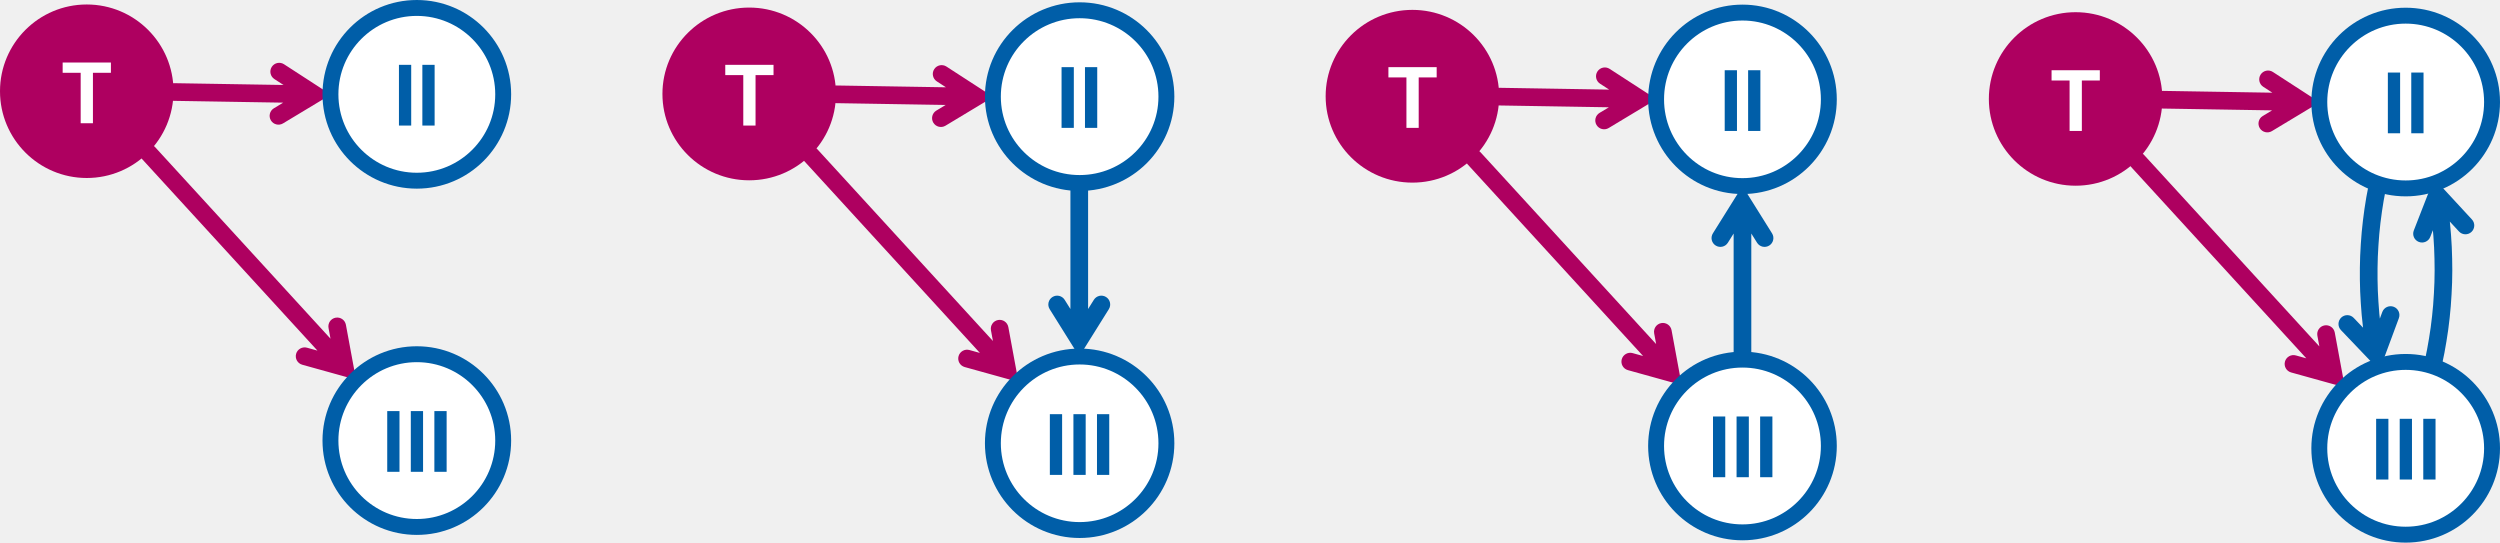
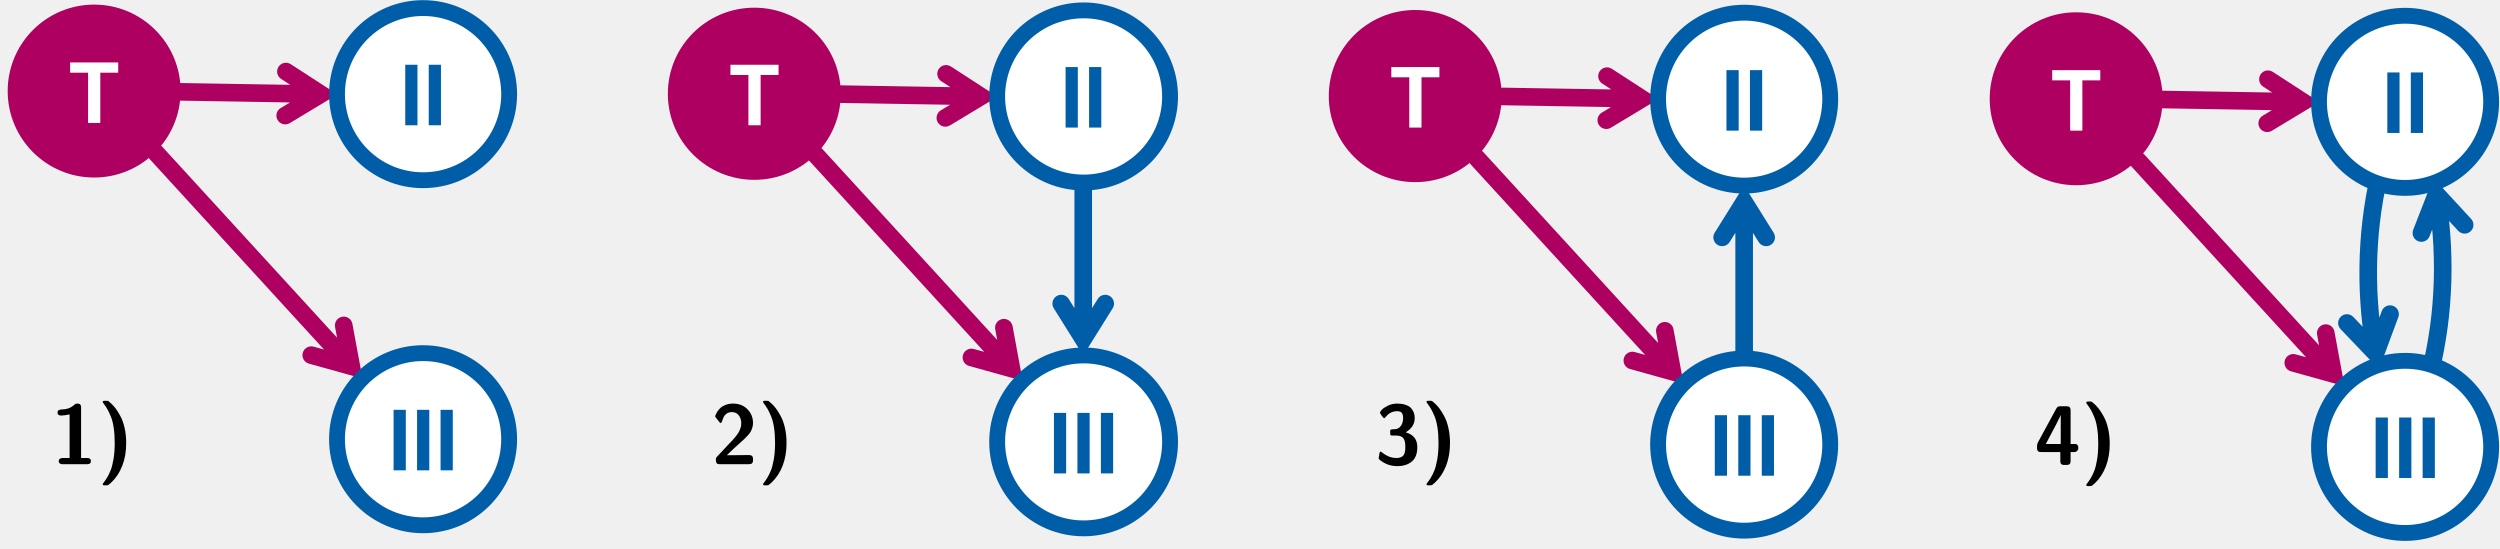
- <svg xmlns="http://www.w3.org/2000/svg" width="3241.812" height="703.625" overflow="hidden" version="1.1" id="svg99">
+ <svg xmlns="http://www.w3.org/2000/svg" width="3253" height="714" overflow="hidden" version="1.1" id="svg89">
  <defs id="defs5">
    <clipPath id="clip0">
-       <rect x="492" y="492" width="3262" height="958" id="rect2" />
+       <rect x="491" y="736" width="3253" height="714" id="rect2" />
    </clipPath>
  </defs>
-   <g clip-path="url(#clip0)" transform="translate(-501,-736.1875)" id="g97">
-     <path d="m 701.951,926.763 254.593,278.067 c 4.274,4.67 3.954,11.92 -0.713,16.19 -4.668,4.28 -11.916,3.96 -16.189,-0.71 L 685.049,942.238 c -4.274,-4.668 -3.954,-11.916 0.713,-16.189 4.668,-4.273 11.916,-3.954 16.189,0.714 z m 247.587,230.577 13.155,71.18 -69.744,-19.37 c -6.097,-1.69 -9.668,-8.01 -7.975,-14.11 1.693,-6.09 8.009,-9.66 14.106,-7.97 l 52.079,14.46 -14.333,13.12 -9.823,-53.15 c -1.15,-6.22 2.962,-12.2 9.185,-13.35 6.223,-1.15 12.2,2.97 13.35,9.19 z" fill="#ae0060" id="path7" />
-     <path d="m 726.689,844.043 181.896,3.002 c 6.327,0.104 11.372,5.318 11.268,11.645 -0.105,6.328 -5.319,11.373 -11.646,11.268 l -181.896,-3.001 c -6.328,-0.105 -11.372,-5.319 -11.268,-11.646 0.104,-6.327 5.318,-11.372 11.646,-11.268 z m 142.585,-24.555 60.738,39.37 -62.004,37.345 c -5.421,3.265 -12.462,1.517 -15.727,-3.904 -3.265,-5.421 -1.518,-12.462 3.903,-15.727 l 46.3,-27.886 -0.321,19.431 -45.354,-29.399 c -5.31,-3.442 -6.825,-10.537 -3.383,-15.847 3.442,-5.31 10.537,-6.825 15.848,-3.383 z" fill="#ae0060" id="path9" />
-     <path d="M 501,854.5 C 501,792.368 551.368,742 613.5,742 675.632,742 726,792.368 726,854.5 726,916.632 675.632,967 613.5,967 551.368,967 501,916.632 501,854.5 Z" fill="#ae0060" fill-rule="evenodd" id="path11" />
-     <g aria-label="T" transform="translate(579.879,896)" id="text13" style="font-weight:700;font-size:110px;font-family:Arial, Arial_MSFontService, sans-serif;fill:#ffffff">
-       <path d="M 25.728,0 V -65.42 H 2.363 V -78.74 H 64.937 v 13.32 H 41.626 V 0 Z" id="path330" />
+   <g clip-path="url(#clip0)" transform="translate(-491 -736)" id="g87">
+     <path d="M701.951 926.763 956.544 1204.83C960.818 1209.5 960.498 1216.75 955.831 1221.02 951.163 1225.3 943.915 1224.98 939.642 1220.31L685.049 942.238C680.775 937.57 681.095 930.322 685.762 926.049 690.43 921.776 697.678 922.095 701.951 926.763ZM949.538 1157.34 962.693 1228.52 892.949 1209.15C886.852 1207.46 883.281 1201.14 884.974 1195.04 886.667 1188.95 892.983 1185.38 899.08 1187.07L951.159 1201.53 936.826 1214.65 927.003 1161.5C925.853 1155.28 929.965 1149.3 936.188 1148.15 942.411 1147 948.388 1151.12 949.538 1157.34Z" fill="#AE0060" id="path7" />
+     <path d="M726.689 844.043 908.585 847.045C914.912 847.149 919.957 852.363 919.853 858.69 919.748 865.018 914.534 870.063 908.207 869.958L726.311 866.957C719.983 866.852 714.939 861.638 715.043 855.311 715.147 848.984 720.361 843.939 726.689 844.043ZM869.274 819.488 930.012 858.858 868.008 896.203C862.587 899.468 855.546 897.72 852.281 892.299 849.016 886.878 850.763 879.837 856.184 876.572L902.484 848.686 902.163 868.117 856.809 838.718C851.499 835.276 849.984 828.181 853.426 822.871 856.868 817.561 863.963 816.046 869.274 819.488Z" fill="#AE0060" id="path9" />
+     <path d="M501 854.5C501 792.368 551.368 742 613.5 742 675.632 742 726 792.368 726 854.5 726 916.632 675.632 967 613.5 967 551.368 967 501 916.632 501 854.5Z" fill="#AE0060" fill-rule="evenodd" id="path11" />
+     <g aria-label="T" transform="matrix(1 0 0 1 579.879 896)" id="text13" style="font-weight:700;font-size:110px;font-family:Arial, Arial_MSFontService, sans-serif;fill:#ffffff">
+       <path d="M 25.728,0 V -65.42 H 2.363 V -78.74 H 64.937 v 13.32 H 41.626 V 0 Z" id="path320" />
    </g>
-     <path d="m 929.5,858.5 c 0,-61.856 50.144,-112 112,-112 61.86,0 112,50.144 112,112 0,61.856 -50.14,112 -112,112 -61.856,0 -112,-50.144 -112,-112 z" stroke="#005ea8" stroke-width="20.625" stroke-miterlimit="8" fill="#ffffff" fill-rule="evenodd" id="path15" />
-     <g aria-label="II" transform="translate(1010.8,899)" id="text19" style="font-weight:700;font-size:110px;font-family:Arial, Arial_MSFontService, sans-serif;fill:#005ea8">
-       <path d="M 7.52,0 V -78.74 H 23.418 V 0 Z" id="path333" />
-       <path d="M 37.884,0 V -78.74 H 53.782 V 0 Z" id="path335" />
+     <path d="M929.5 858.5C929.5 796.644 979.644 746.5 1041.5 746.5 1103.36 746.5 1153.5 796.644 1153.5 858.5 1153.5 920.356 1103.36 970.5 1041.5 970.5 979.644 970.5 929.5 920.356 929.5 858.5Z" stroke="#005EA8" stroke-width="20.625" stroke-miterlimit="8" fill="#FFFFFF" fill-rule="evenodd" id="path15" />
+     <g aria-label="II" transform="matrix(1 0 0 1 1010.8 899)" id="text17" style="font-weight:700;font-size:110px;font-family:Arial, Arial_MSFontService, sans-serif;fill:#005ea8">
+       <path d="M 7.52,0 V -78.74 H 23.418 V 0 Z" id="path323" />
+       <path d="M 38.081,0 V -78.74 H 53.979 V 0 Z" id="path325" />
    </g>
-     <path d="m 929.5,1307.5 c 0,-61.86 50.144,-112 112,-112 61.86,0 112,50.14 112,112 0,61.86 -50.14,112 -112,112 -61.856,0 -112,-50.14 -112,-112 z" stroke="#005ea8" stroke-width="20.625" stroke-miterlimit="8" fill="#ffffff" fill-rule="evenodd" id="path21" />
-     <g aria-label="III" transform="translate(995.615,1348)" id="text23" style="font-weight:700;font-size:110px;font-family:Arial, Arial_MSFontService, sans-serif;fill:#005ea8">
+     <path d="M929.5 1307.5C929.5 1245.64 979.644 1195.5 1041.5 1195.5 1103.36 1195.5 1153.5 1245.64 1153.5 1307.5 1153.5 1369.36 1103.36 1419.5 1041.5 1419.5 979.644 1419.5 929.5 1369.36 929.5 1307.5Z" stroke="#005EA8" stroke-width="20.625" stroke-miterlimit="8" fill="#FFFFFF" fill-rule="evenodd" id="path19" />
+     <g aria-label="III" transform="matrix(1 0 0 1 995.615 1348)" id="text21" style="font-weight:700;font-size:110px;font-family:Arial, Arial_MSFontService, sans-serif;fill:#005ea8">
+       <path d="M 7.52,0 V -78.74 H 23.418 V 0 Z" id="path328" />
+       <path d="M 38.081,0 V -78.74 H 53.979 V 0 Z" id="path330" />
+       <path d="M 68.643,0 V -78.74 H 84.541 V 0 Z" id="path332" />
+     </g>
+     <path d="M1911.96 973.5 1911.96 1176.86C1911.96 1183.18 1906.83 1188.31 1900.5 1188.31 1894.17 1188.31 1889.04 1183.18 1889.04 1176.86L1889.04 973.5C1889.04 967.172 1894.17 962.042 1900.5 962.042 1906.83 962.042 1911.96 967.172 1911.96 973.5ZM1938.86 1137.09 1900.5 1198.47 1862.14 1137.09C1858.78 1131.73 1860.42 1124.66 1865.78 1121.31 1871.15 1117.95 1878.22 1119.58 1881.57 1124.95L1910.22 1170.78 1890.78 1170.78 1919.43 1124.95C1922.78 1119.58 1929.85 1117.95 1935.22 1121.31 1940.59 1124.66 1942.22 1131.73 1938.86 1137.09Z" fill="#005EA8" id="path23" />
+     <path d="M1560.95 929.762 1815.54 1207.83C1819.82 1212.5 1819.5 1219.75 1814.83 1224.02 1810.16 1228.3 1802.92 1227.98 1798.64 1223.31L1544.05 945.238C1539.78 940.57 1540.09 933.322 1544.76 929.049 1549.43 924.775 1556.68 925.095 1560.95 929.762ZM1808.54 1160.34 1821.69 1231.52 1751.95 1212.15C1745.85 1210.46 1742.28 1204.14 1743.97 1198.04 1745.67 1191.95 1751.98 1188.38 1758.08 1190.07L1810.16 1204.53 1795.83 1217.65 1786 1164.5C1784.85 1158.28 1788.97 1152.3 1795.19 1151.15 1801.41 1150 1807.39 1154.12 1808.54 1160.34Z" fill="#AE0060" id="path25" />
+     <path d="M1585.69 847.043 1767.59 850.044C1773.91 850.149 1778.96 855.363 1778.85 861.69 1778.75 868.018 1773.53 873.062 1767.21 872.958L1585.31 869.957C1578.98 869.852 1573.94 864.638 1574.04 858.311 1574.15 851.983 1579.36 846.939 1585.69 847.043ZM1728.27 822.488 1789.01 861.858 1727.01 899.202C1721.59 902.467 1714.55 900.72 1711.28 895.299 1708.02 889.878 1709.76 882.836 1715.18 879.571L1761.48 851.686 1761.16 871.116 1715.81 841.718C1710.5 838.276 1708.98 831.181 1712.43 825.871 1715.87 820.56 1722.96 819.046 1728.27 822.488Z" fill="#AE0060" id="path27" />
+     <path d="M1360 858C1360 796.144 1410.37 746 1472.5 746 1534.63 746 1585 796.144 1585 858 1585 919.856 1534.63 970 1472.5 970 1410.37 970 1360 919.856 1360 858Z" fill="#AE0060" fill-rule="evenodd" id="path29" />
+     <g aria-label="T" transform="matrix(1 0 0 1 1439.11 899)" id="text31" style="font-weight:700;font-size:110px;font-family:Arial, Arial_MSFontService, sans-serif;fill:#ffffff">
+       <path d="M 25.728,0 V -65.42 H 2.363 V -78.74 H 64.937 v 13.32 H 41.626 V 0 Z" id="path335" />
+     </g>
+     <path d="M1788.5 861.5C1788.5 799.644 1838.87 749.5 1901 749.5 1963.13 749.5 2013.5 799.644 2013.5 861.5 2013.5 923.356 1963.13 973.5 1901 973.5 1838.87 973.5 1788.5 923.356 1788.5 861.5Z" stroke="#005EA8" stroke-width="20.625" stroke-miterlimit="8" fill="#FFFFFF" fill-rule="evenodd" id="path33" />
+     <g aria-label="II" transform="matrix(1 0 0 1 1870.03 902)" id="text35" style="font-weight:700;font-size:110px;font-family:Arial, Arial_MSFontService, sans-serif;fill:#005ea8">
      <path d="M 7.52,0 V -78.74 H 23.418 V 0 Z" id="path338" />
      <path d="M 38.081,0 V -78.74 H 53.979 V 0 Z" id="path340" />
-       <path d="M 68.643,0 V -78.74 H 84.541 V 0 Z" id="path342" />
    </g>
-     <path d="m 1911.96,973.5 v 203.36 c 0,6.32 -5.13,11.45 -11.46,11.45 -6.33,0 -11.46,-5.13 -11.46,-11.45 V 973.5 c 0,-6.328 5.13,-11.458 11.46,-11.458 6.33,0 11.46,5.13 11.46,11.458 z m 26.9,163.59 -38.36,61.38 -38.36,-61.38 c -3.36,-5.36 -1.72,-12.43 3.64,-15.78 5.37,-3.36 12.44,-1.73 15.79,3.64 l 28.65,45.83 h -19.44 l 28.65,-45.83 c 3.35,-5.37 10.42,-7 15.79,-3.64 5.37,3.35 7,10.42 3.64,15.78 z" fill="#005ea8" id="path25" />
-     <path d="m 1560.95,929.762 254.59,278.068 c 4.28,4.67 3.96,11.92 -0.71,16.19 -4.67,4.28 -11.91,3.96 -16.19,-0.71 L 1544.05,945.238 c -4.27,-4.668 -3.96,-11.916 0.71,-16.189 4.67,-4.274 11.92,-3.954 16.19,0.713 z m 247.59,230.578 13.15,71.18 -69.74,-19.37 c -6.1,-1.69 -9.67,-8.01 -7.98,-14.11 1.7,-6.09 8.01,-9.66 14.11,-7.97 l 52.08,14.46 -14.33,13.12 -9.83,-53.15 c -1.15,-6.22 2.97,-12.2 9.19,-13.35 6.22,-1.15 12.2,2.97 13.35,9.19 z" fill="#ae0060" id="path27" />
-     <path d="m 1585.69,847.043 181.9,3.001 c 6.32,0.105 11.37,5.319 11.26,11.646 -0.1,6.328 -5.32,11.372 -11.64,11.268 l -181.9,-3.001 c -6.33,-0.105 -11.37,-5.319 -11.27,-11.646 0.11,-6.328 5.32,-11.372 11.65,-11.268 z m 142.58,-24.555 60.74,39.37 -62,37.344 c -5.42,3.265 -12.46,1.518 -15.73,-3.903 -3.26,-5.421 -1.52,-12.463 3.9,-15.728 l 46.3,-27.885 -0.32,19.43 -45.35,-29.398 c -5.31,-3.442 -6.83,-10.537 -3.38,-15.847 3.44,-5.311 10.53,-6.825 15.84,-3.383 z" fill="#ae0060" id="path29" />
-     <path d="m 1360,858 c 0,-61.856 50.37,-112 112.5,-112 62.13,0 112.5,50.144 112.5,112 0,61.856 -50.37,112 -112.5,112 -62.13,0 -112.5,-50.144 -112.5,-112 z" fill="#ae0060" fill-rule="evenodd" id="path31" />
-     <g aria-label="T" transform="translate(1439.11,899)" id="text33" style="font-weight:700;font-size:110px;font-family:Arial, Arial_MSFontService, sans-serif;fill:#ffffff">
-       <path d="M 25.728,0 V -65.42 H 2.363 V -78.74 H 64.937 v 13.32 H 41.626 V 0 Z" id="path345" />
+     <path d="M1788.5 1311C1788.5 1248.87 1838.87 1198.5 1901 1198.5 1963.13 1198.5 2013.5 1248.87 2013.5 1311 2013.5 1373.13 1963.13 1423.5 1901 1423.5 1838.87 1423.5 1788.5 1373.13 1788.5 1311Z" stroke="#005EA8" stroke-width="20.625" stroke-miterlimit="8" fill="#FFFFFF" fill-rule="evenodd" id="path37" />
+     <g aria-label="III" transform="matrix(1 0 0 1 1854.85 1352)" id="text39" style="font-weight:700;font-size:110px;font-family:Arial, Arial_MSFontService, sans-serif;fill:#005ea8">
+       <path d="M 7.52,0 V -78.74 H 23.418 V 0 Z" id="path343" />
+       <path d="M 38.081,0 V -78.74 H 53.979 V 0 Z" id="path345" />
+       <path d="M 68.643,0 V -78.74 H 84.541 V 0 Z" id="path347" />
    </g>
-     <path d="m 1788.5,861.5 c 0,-61.856 50.37,-112 112.5,-112 62.13,0 112.5,50.144 112.5,112 0,61.856 -50.37,112 -112.5,112 -62.13,0 -112.5,-50.144 -112.5,-112 z" stroke="#005ea8" stroke-width="20.625" stroke-miterlimit="8" fill="#ffffff" fill-rule="evenodd" id="path35" />
-     <g aria-label="II" transform="translate(1870.03,902)" id="text39" style="font-weight:700;font-size:110px;font-family:Arial, Arial_MSFontService, sans-serif;fill:#005ea8">
-       <path d="M 7.52,0 V -78.74 H 23.418 V 0 Z" id="path348" />
-       <path d="M 37.884,0 V -78.74 H 53.783 V 0 Z" id="path350" />
+     <path d="M2771.96 999.042 2771.96 1202.4C2771.96 1208.73 2766.83 1213.86 2760.5 1213.86 2754.17 1213.86 2749.04 1208.73 2749.04 1202.4L2749.04 999.042C2749.04 992.713 2754.17 987.583 2760.5 987.583 2766.83 987.583 2771.96 992.713 2771.96 999.042ZM2722.14 1038.8 2760.5 977.422 2798.86 1038.8C2802.22 1044.17 2800.59 1051.24 2795.22 1054.59 2789.85 1057.95 2782.78 1056.31 2779.43 1050.95L2750.78 1005.11 2770.22 1005.11 2741.57 1050.95C2738.22 1056.31 2731.15 1057.95 2725.78 1054.59 2720.42 1051.24 2718.78 1044.17 2722.14 1038.8Z" fill="#005EA8" id="path41" />
+     <path d="M2420.95 933.762 2675.54 1211.83C2679.82 1216.5 2679.5 1223.75 2674.83 1228.02 2670.16 1232.3 2662.92 1231.98 2658.64 1227.31L2404.05 949.238C2399.78 944.57 2400.09 937.322 2404.76 933.049 2409.43 928.776 2416.68 929.095 2420.95 933.762ZM2668.54 1164.34 2681.69 1235.52 2611.95 1216.15C2605.85 1214.46 2602.28 1208.14 2603.97 1202.04 2605.67 1195.95 2611.98 1192.38 2618.08 1194.07L2670.16 1208.53 2655.83 1221.65 2646 1168.5C2644.85 1162.28 2648.97 1156.3 2655.19 1155.15 2661.41 1154 2667.39 1158.12 2668.54 1164.34Z" fill="#AE0060" id="path43" />
+     <path d="M2445.69 850.043 2627.59 853.044C2633.91 853.149 2638.96 858.363 2638.85 864.69 2638.75 871.018 2633.53 876.062 2627.21 875.958L2445.31 872.957C2438.98 872.852 2433.94 867.638 2434.04 861.311 2434.15 854.984 2439.36 849.939 2445.69 850.043ZM2588.27 825.488 2649.01 864.858 2587.01 902.203C2581.59 905.468 2574.55 903.72 2571.28 898.299 2568.02 892.878 2569.76 885.836 2575.18 882.571L2621.48 854.686 2621.16 874.116 2575.81 844.718C2570.5 841.276 2568.98 834.181 2572.43 828.871 2575.87 823.56 2582.96 822.046 2588.27 825.488Z" fill="#AE0060" id="path45" />
+     <path d="M2220 861C2220 799.144 2270.37 749 2332.5 749 2394.63 749 2445 799.144 2445 861 2445 922.856 2394.63 973 2332.5 973 2270.37 973 2220 922.856 2220 861Z" fill="#AE0060" fill-rule="evenodd" id="path47" />
+     <g aria-label="T" transform="matrix(1 0 0 1 2299.03 902)" id="text49" style="font-weight:700;font-size:110px;font-family:Arial, Arial_MSFontService, sans-serif;fill:#ffffff">
+       <path d="M 25.728,0 V -65.42 H 2.363 V -78.74 H 64.937 v 13.32 H 41.626 V 0 Z" id="path350" />
    </g>
-     <path d="m 1788.5,1311 c 0,-62.13 50.37,-112.5 112.5,-112.5 62.13,0 112.5,50.37 112.5,112.5 0,62.13 -50.37,112.5 -112.5,112.5 -62.13,0 -112.5,-50.37 -112.5,-112.5 z" stroke="#005ea8" stroke-width="20.625" stroke-miterlimit="8" fill="#ffffff" fill-rule="evenodd" id="path41" />
-     <g aria-label="III" transform="translate(1854.85,1352)" id="text43" style="font-weight:700;font-size:110px;font-family:Arial, Arial_MSFontService, sans-serif;fill:#005ea8">
+     <path d="M2648.5 865C2648.5 802.868 2698.64 752.5 2760.5 752.5 2822.36 752.5 2872.5 802.868 2872.5 865 2872.5 927.132 2822.36 977.5 2760.5 977.5 2698.64 977.5 2648.5 927.132 2648.5 865Z" stroke="#005EA8" stroke-width="20.625" stroke-miterlimit="8" fill="#FFFFFF" fill-rule="evenodd" id="path51" />
+     <g aria-label="II" transform="matrix(1 0 0 1 2729.95 906)" id="text53" style="font-weight:700;font-size:110px;font-family:Arial, Arial_MSFontService, sans-serif;fill:#005ea8">
      <path d="M 7.52,0 V -78.74 H 23.418 V 0 Z" id="path353" />
      <path d="M 38.081,0 V -78.74 H 53.979 V 0 Z" id="path355" />
-       <path d="M 68.643,0 V -78.74 H 84.541 V 0 Z" id="path357" />
    </g>
-     <path d="M 2771.96,999.042 V 1202.4 c 0,6.33 -5.13,11.46 -11.46,11.46 -6.33,0 -11.46,-5.13 -11.46,-11.46 V 999.042 c 0,-6.329 5.13,-11.459 11.46,-11.459 6.33,0 11.46,5.13 11.46,11.459 z m -49.82,39.758 38.36,-61.378 38.36,61.378 c 3.36,5.37 1.73,12.44 -3.64,15.79 -5.37,3.36 -12.44,1.72 -15.79,-3.64 l -28.65,-45.84 h 19.44 l -28.65,45.84 c -3.35,5.36 -10.42,7 -15.79,3.64 -5.36,-3.35 -7,-10.42 -3.64,-15.79 z" fill="#005ea8" id="path45" />
-     <path d="m 2420.95,933.762 254.59,278.068 c 4.28,4.67 3.96,11.92 -0.71,16.19 -4.67,4.28 -11.91,3.96 -16.19,-0.71 L 2404.05,949.238 c -4.27,-4.668 -3.96,-11.916 0.71,-16.189 4.67,-4.273 11.92,-3.954 16.19,0.713 z m 247.59,230.578 13.15,71.18 -69.74,-19.37 c -6.1,-1.69 -9.67,-8.01 -7.98,-14.11 1.7,-6.09 8.01,-9.66 14.11,-7.97 l 52.08,14.46 -14.33,13.12 -9.83,-53.15 c -1.15,-6.22 2.97,-12.2 9.19,-13.35 6.22,-1.15 12.2,2.97 13.35,9.19 z" fill="#ae0060" id="path47" />
-     <path d="m 2445.69,850.043 181.9,3.001 c 6.32,0.105 11.37,5.319 11.26,11.646 -0.1,6.328 -5.32,11.372 -11.64,11.268 l -181.9,-3.001 c -6.33,-0.105 -11.37,-5.319 -11.27,-11.646 0.11,-6.327 5.32,-11.372 11.65,-11.268 z m 142.58,-24.555 60.74,39.37 -62,37.345 c -5.42,3.265 -12.46,1.517 -15.73,-3.904 -3.26,-5.421 -1.52,-12.463 3.9,-15.728 l 46.3,-27.885 -0.32,19.43 -45.35,-29.398 c -5.31,-3.442 -6.83,-10.537 -3.38,-15.847 3.44,-5.311 10.53,-6.825 15.84,-3.383 z" fill="#ae0060" id="path49" />
-     <path d="m 2220,861 c 0,-61.856 50.37,-112 112.5,-112 62.13,0 112.5,50.144 112.5,112 0,61.856 -50.37,112 -112.5,112 -62.13,0 -112.5,-50.144 -112.5,-112 z" fill="#ae0060" fill-rule="evenodd" id="path51" />
-     <g aria-label="T" transform="translate(2299.03,902)" id="text53" style="font-weight:700;font-size:110px;font-family:Arial, Arial_MSFontService, sans-serif;fill:#ffffff">
-       <path d="M 25.728,0 V -65.42 H 2.363 V -78.74 H 64.937 v 13.32 H 41.626 V 0 Z" id="path360" />
+     <path d="M2648.5 1314.5C2648.5 1252.64 2698.64 1202.5 2760.5 1202.5 2822.36 1202.5 2872.5 1252.64 2872.5 1314.5 2872.5 1376.36 2822.36 1426.5 2760.5 1426.5 2698.64 1426.5 2648.5 1376.36 2648.5 1314.5Z" stroke="#005EA8" stroke-width="20.625" stroke-miterlimit="8" fill="#FFFFFF" fill-rule="evenodd" id="path55" />
+     <g aria-label="III1)" transform="matrix(1 0 0 1 2714.77 1355)" id="text59" style="font-weight:700;font-size:110px;font-family:Arial, Arial_MSFontService, sans-serif;fill:#005ea8">
+       <path d="M 7.52,0 V -78.74 H 23.418 V 0 Z" id="path358" />
+       <path d="M 38.081,0 V -78.74 H 53.979 V 0 Z" id="path360" />
+       <path d="M 68.643,0 V -78.74 H 84.541 V 0 Z" id="path362" />
+       <path d="m -2148.934,-82.192 q 0,-2.417 1.934,-3.276 1.987,-0.913 4.78,-0.859 2.847,0.054 6.875,-1.128 4.082,-1.235 7.305,-4.082 1.88,-1.665 2.578,-1.987 0.698,-0.322 2.686,-0.322 4.512,0 4.512,4.834 v 65.957 h 8.057 q 4.727,0 4.727,4.082 0,3.975 -4.727,3.975 h -32.388 q -1.987,0 -3.115,-0.806 -1.128,-0.859 -1.397,-1.611 -0.215,-0.752 -0.215,-1.504 0,-0.806 0.215,-1.558 0.269,-0.806 1.45,-1.665 1.235,-0.913 3.223,-0.913 h 9.238 v -56.719 q -7.036,1.45 -10.796,1.504 -4.941,0.054 -4.941,-3.921 z" style="font-family:'CMU Sans Serif', 'CMU Sans Serif_MSFontService', sans-serif;fill:#000000" id="path364" />
+       <path d="m -2090.12,11.05 q 0,-0.645 1.558,-2.578 1.611,-1.934 3.921,-5.693 2.31,-3.706 4.619,-9.238 2.31,-5.479 3.921,-14.985 1.611,-9.507 1.611,-21.27 0,-11.118 -1.397,-20.088 -1.343,-8.97 -3.975,-14.985 -2.578,-6.069 -4.404,-9.131 -1.772,-3.115 -4.404,-6.606 -1.558,-1.88 -1.45,-2.9 0.322,-1.074 1.987,-1.074 h 3.384 q 1.343,0 2.095,0.483 0.806,0.483 3.867,3.384 2.739,2.524 5.371,6.016 2.632,3.438 6.069,9.668 3.491,6.177 5.64,15.415 2.148,9.238 2.148,20.034 0,16.489 -5.103,29.541 -5.103,13.052 -14.019,21.484 -3.276,3.062 -3.975,3.438 -0.644,0.43 -2.31,0.537 h -2.847 q -2.31,0 -2.31,-1.45 z" style="font-family:'CMU Sans Serif', 'CMU Sans Serif_MSFontService', sans-serif;fill:#000000" id="path366" />
    </g>
-     <path d="m 2648.5,865 c 0,-62.132 50.14,-112.5 112,-112.5 61.86,0 112,50.368 112,112.5 0,62.132 -50.14,112.5 -112,112.5 -61.86,0 -112,-50.368 -112,-112.5 z" stroke="#005ea8" stroke-width="20.625" stroke-miterlimit="8" fill="#ffffff" fill-rule="evenodd" id="path55" />
-     <g aria-label="II" transform="translate(2729.95,906)" id="text59" style="font-weight:700;font-size:110px;font-family:Arial, Arial_MSFontService, sans-serif;fill:#005ea8">
-       <path d="M 7.52,0 V -78.74 H 23.418 V 0 Z" id="path363" />
-       <path d="M 37.884,0 V -78.74 H 53.782 V 0 Z" id="path365" />
+     <path d="M3280.95 936.762 3535.54 1214.83C3539.82 1219.5 3539.5 1226.75 3534.83 1231.02 3530.16 1235.3 3522.92 1234.98 3518.64 1230.31L3264.05 952.238C3259.78 947.57 3260.09 940.322 3264.76 936.049 3269.43 931.776 3276.68 932.095 3280.95 936.762ZM3528.54 1167.34 3541.69 1238.52 3471.95 1219.15C3465.85 1217.46 3462.28 1211.14 3463.97 1205.04 3465.67 1198.95 3471.98 1195.38 3478.08 1197.07L3530.16 1211.53 3515.83 1224.65 3506 1171.5C3504.85 1165.28 3508.97 1159.3 3515.19 1158.15 3521.41 1157 3527.39 1161.12 3528.54 1167.34Z" fill="#AE0060" id="path61" />
+     <path d="M3305.69 854.043 3487.59 857.045C3493.91 857.149 3498.96 862.363 3498.85 868.69 3498.75 875.018 3493.53 880.062 3487.21 879.958L3305.31 876.957C3298.98 876.852 3293.94 871.638 3294.04 865.311 3294.15 858.984 3299.36 853.939 3305.69 854.043ZM3448.27 829.488 3509.01 868.858 3447.01 906.203C3441.59 909.468 3434.55 907.72 3431.28 902.299 3428.02 896.878 3429.76 889.837 3435.18 886.572L3481.48 858.686 3481.16 878.116 3435.81 848.718C3430.5 845.276 3428.98 838.181 3432.43 832.871 3435.87 827.561 3442.96 826.046 3448.27 829.488Z" fill="#AE0060" id="path63" />
+     <path d="M3080 864.5C3080 802.368 3130.37 752 3192.5 752 3254.63 752 3305 802.368 3305 864.5 3305 926.632 3254.63 977 3192.5 977 3130.37 977 3080 926.632 3080 864.5Z" fill="#AE0060" fill-rule="evenodd" id="path65" />
+     <g aria-label="T" transform="matrix(1 0 0 1 3158.95 906)" id="text67" style="font-weight:700;font-size:110px;font-family:Arial, Arial_MSFontService, sans-serif;fill:#ffffff">
+       <path d="M 25.728,0 V -65.42 H 2.363 V -78.74 H 64.937 v 13.32 H 41.626 V 0 Z" id="path369" />
    </g>
-     <path d="m 2648.5,1314.5 c 0,-61.86 50.14,-112 112,-112 61.86,0 112,50.14 112,112 0,61.86 -50.14,112 -112,112 -61.86,0 -112,-50.14 -112,-112 z" stroke="#005ea8" stroke-width="20.625" stroke-miterlimit="8" fill="#ffffff" fill-rule="evenodd" id="path61" />
-     <g aria-label="IIInoconnectionfrom II to IIIfrom III to IIboth directions" transform="translate(2714.77,1355)" id="text73" style="font-weight:700;font-size:110px;font-family:Arial, Arial_MSFontService, sans-serif;fill:#005ea8">
-       <path d="M 7.52,0 V -78.74 H 23.418 V 0 Z" id="path368" />
-       <path d="M 38.081,0 V -78.74 H 53.979 V 0 Z" id="path370" />
-       <path d="M 68.643,0 V -78.74 H 84.541 V 0 Z" id="path372" />
+     <path d="M3508.5 868.5C3508.5 806.644 3558.64 756.5 3620.5 756.5 3682.36 756.5 3732.5 806.644 3732.5 868.5 3732.5 930.356 3682.36 980.5 3620.5 980.5 3558.64 980.5 3508.5 930.356 3508.5 868.5Z" stroke="#005EA8" stroke-width="20.625" stroke-miterlimit="8" fill="#FFFFFF" fill-rule="evenodd" id="path69" />
+     <g aria-label="II" transform="matrix(1 0 0 1 3589.87 909)" id="text71" style="font-weight:700;font-size:110px;font-family:Arial, Arial_MSFontService, sans-serif;fill:#005ea8">
+       <path d="M 7.52,0 V -78.74 H 23.418 V 0 Z" id="path372" />
+       <path d="M 38.081,0 V -78.74 H 53.979 V 0 Z" id="path374" />
    </g>
-     <path d="m 3280.95,936.762 254.59,278.068 c 4.28,4.67 3.96,11.92 -0.71,16.19 -4.67,4.28 -11.91,3.96 -16.19,-0.71 L 3264.05,952.238 c -4.27,-4.668 -3.96,-11.916 0.71,-16.189 4.67,-4.273 11.92,-3.954 16.19,0.713 z m 247.59,230.578 13.15,71.18 -69.74,-19.37 c -6.1,-1.69 -9.67,-8.01 -7.98,-14.11 1.7,-6.09 8.01,-9.66 14.11,-7.97 l 52.08,14.46 -14.33,13.12 -9.83,-53.15 c -1.15,-6.22 2.97,-12.2 9.19,-13.35 6.22,-1.15 12.2,2.97 13.35,9.19 z" fill="#ae0060" id="path75" />
-     <path d="m 3305.69,854.043 181.9,3.002 c 6.32,0.104 11.37,5.318 11.26,11.645 -0.1,6.328 -5.32,11.372 -11.64,11.268 l -181.9,-3.001 c -6.33,-0.105 -11.37,-5.319 -11.27,-11.646 0.11,-6.327 5.32,-11.372 11.65,-11.268 z m 142.58,-24.555 60.74,39.37 -62,37.345 c -5.42,3.265 -12.46,1.517 -15.73,-3.904 -3.26,-5.421 -1.52,-12.462 3.9,-15.727 l 46.3,-27.886 -0.32,19.43 -45.35,-29.398 c -5.31,-3.442 -6.83,-10.537 -3.38,-15.847 3.44,-5.31 10.53,-6.825 15.84,-3.383 z" fill="#ae0060" id="path77" />
-     <path d="m 3080,864.5 c 0,-62.132 50.37,-112.5 112.5,-112.5 62.13,0 112.5,50.368 112.5,112.5 0,62.132 -50.37,112.5 -112.5,112.5 -62.13,0 -112.5,-50.368 -112.5,-112.5 z" fill="#ae0060" fill-rule="evenodd" id="path79" />
-     <g aria-label="T" transform="translate(3158.95,906)" id="text81" style="font-weight:700;font-size:110px;font-family:Arial, Arial_MSFontService, sans-serif;fill:#ffffff">
-       <path d="M 25.728,0 V -65.42 H 2.363 V -78.74 H 64.937 v 13.32 H 41.626 V 0 Z" id="path471" />
+     <path d="M3508.5 1317.5C3508.5 1255.64 3558.64 1205.5 3620.5 1205.5 3682.36 1205.5 3732.5 1255.64 3732.5 1317.5 3732.5 1379.36 3682.36 1429.5 3620.5 1429.5 3558.64 1429.5 3508.5 1379.36 3508.5 1317.5Z" stroke="#005EA8" stroke-width="20.625" stroke-miterlimit="8" fill="#FFFFFF" fill-rule="evenodd" id="path73" />
+     <g aria-label="III" transform="matrix(1 0 0 1 3574.68 1358)" id="text75" style="font-weight:700;font-size:110px;font-family:Arial, Arial_MSFontService, sans-serif;fill:#005ea8">
+       <path d="M 7.52,0 V -78.74 H 23.418 V 0 Z" id="path377" />
+       <path d="M 38.081,0 V -78.74 H 53.979 V 0 Z" id="path379" />
+       <path d="M 68.643,0 V -78.74 H 84.541 V 0 Z" id="path381" />
    </g>
-     <path d="m 3508.5,868.5 c 0,-61.856 50.14,-112 112,-112 61.86,0 112,50.144 112,112 0,61.856 -50.14,112 -112,112 -61.86,0 -112,-50.144 -112,-112 z" stroke="#005ea8" stroke-width="20.625" stroke-miterlimit="8" fill="#ffffff" fill-rule="evenodd" id="path83" />
-     <g aria-label="II" transform="translate(3589.87,909)" id="text87" style="font-weight:700;font-size:110px;font-family:Arial, Arial_MSFontService, sans-serif;fill:#005ea8">
-       <path d="M 7.52,0 V -78.74 H 23.418 V 0 Z" id="path474" />
-       <path d="M 37.884,0 V -78.74 H 53.783 V 0 Z" id="path476" />
+     <path d="M3570.89 1197.55 3569.4 1189.72 3567.03 1174.77 3565.06 1159.72 3563.46 1144.59 3562.31 1129.37 3561.49 1114.08 3561.1 1098.71 3561.1 1083.42 3561.49 1068.05 3562.31 1052.76 3563.46 1037.53 3565.06 1022.34 3567.03 1007.3 3569.4 992.291 3572.18 977.615C3573.36 971.397 3579.36 967.313 3585.57 968.492 3591.79 969.671 3595.87 975.668 3594.7 981.885L3591.95 996.385 3592.01 996.032 3589.69 1010.72 3589.74 1010.43 3587.8 1025.18 3587.83 1024.88 3586.27 1039.76 3586.3 1039.42 3585.18 1054.36 3585.19 1054.12 3584.38 1069.12 3584.39 1068.79 3584.02 1083.85 3584.02 1083.56 3584.02 1098.56 3584.02 1098.28 3584.39 1113.34 3584.38 1113.01 3585.19 1128.01 3585.18 1127.76 3586.3 1142.7 3586.27 1142.36 3587.83 1157.17 3587.8 1156.88 3589.74 1171.63 3589.69 1171.34 3592.01 1185.96 3591.94 1185.61 3593.4 1193.26C3594.59 1199.48 3590.51 1205.47 3584.29 1206.66 3578.07 1207.84 3572.07 1203.76 3570.89 1197.55ZM3611.68 1148.71 3586.52 1216.58 3536.54 1164.22C3532.17 1159.64 3532.34 1152.39 3536.91 1148.02 3541.49 1143.65 3548.74 1143.82 3553.11 1148.4L3590.43 1187.49 3571.4 1191.42 3590.19 1140.74C3592.39 1134.81 3598.98 1131.78 3604.92 1133.98 3610.85 1136.18 3613.88 1142.77 3611.68 1148.71Z" fill="#005EA8" id="path77" />
+     <path d="M3672.62 986.93 3674.01 995.1 3676.18 1010.21 3677.96 1025.46 3679.3 1040.77 3680.26 1056.21 3680.77 1071.61 3680.96 1087.02 3680.7 1102.48 3680 1117.89 3678.98 1133.24 3677.52 1148.55 3675.67 1163.74 3673.37 1178.79 3670.76 1193.71 3667.72 1208.38C3666.44 1214.58 3660.38 1218.57 3654.18 1217.28 3647.98 1216 3644 1209.94 3645.28 1203.74L3648.28 1189.24 3648.21 1189.58 3650.78 1174.96 3650.74 1175.21 3652.99 1160.46 3652.94 1160.8 3654.75 1145.93 3654.72 1146.22 3656.16 1131.22 3656.13 1131.55 3657.13 1116.49 3657.12 1116.73 3657.8 1101.6 3657.79 1101.94 3658.04 1086.81 3658.04 1087.14 3657.85 1072.02 3657.86 1072.25 3657.36 1057.13 3657.38 1057.46 3656.44 1042.33 3656.46 1042.62 3655.15 1027.62 3655.18 1027.96 3653.43 1013.02 3653.47 1013.31 3651.35 998.502 3651.39 998.798 3650.03 990.775C3648.96 984.537 3653.16 978.619 3659.4 977.557 3665.64 976.495 3671.56 980.692 3672.62 986.93ZM3631.03 1035.06 3657.3 967.611 3706.41 1020.78C3710.71 1025.43 3710.42 1032.68 3705.77 1036.97 3701.13 1041.26 3693.88 1040.98 3689.58 1036.33L3652.91 996.628 3672 993.011 3652.38 1043.38C3650.09 1049.27 3643.45 1052.19 3637.55 1049.89 3631.65 1047.6 3628.73 1040.96 3631.03 1035.06Z" fill="#005EA8" id="path79" />
+     <g aria-label="2)3)4)" transform="matrix(1 0 0 1 1416.58 1340)" id="text85" style="font-weight:700;font-size:110px;font-family:'CMU Sans Serif', 'CMU Sans Serif_MSFontService', sans-serif">
+       <path d="m 5.049,-62.466 q 0,-0.43 0.591,-1.987 0.645,-1.558 2.256,-4.082 1.665,-2.524 4.082,-4.78 2.417,-2.256 6.714,-3.867 4.297,-1.665 9.561,-1.665 11.548,0 18.745,7.358 7.251,7.358 7.251,18.047 0,3.062 -0.967,6.016 -0.913,2.9 -1.987,4.941 -1.021,1.987 -3.921,5.156 -2.847,3.115 -4.673,4.78 -1.772,1.665 -6.445,5.854 -4.673,4.136 -7.09,6.445 l -9.023,8.594 h 3.706 l 22.881,-0.215 h 2.578 q 4.941,0 4.941,4.941 v 1.987 Q 54.248,0 49.307,0 H 11.011 Q 9.238,0 8.11,-0.43 7.036,-0.859 6.606,-1.826 6.177,-2.847 6.123,-3.276 6.069,-3.76 5.962,-4.834 v -1.772 q 0,-1.45 0.967,-2.632 0.645,-0.752 14.985,-16.06 0.537,-0.537 2.578,-2.686 2.041,-2.148 2.739,-2.9 0.698,-0.806 2.524,-2.847 1.826,-2.041 2.524,-3.062 0.698,-1.074 2.095,-2.9 1.396,-1.88 1.934,-3.223 0.537,-1.396 1.289,-3.223 0.806,-1.826 1.074,-3.545 0.269,-1.772 0.269,-3.652 0,-5.962 -3.223,-10.205 -3.169,-4.243 -9.077,-4.243 -4.189,0 -7.036,2.202 -2.793,2.202 -3.867,4.941 -1.021,2.686 -1.88,4.888 -0.859,2.202 -1.558,2.202 -0.43,0 -0.913,-0.376 -0.483,-0.43 -0.913,-0.859 -0.376,-0.43 -0.913,-1.182 -0.537,-0.806 -0.752,-1.021 -0.645,-0.752 -1.45,-1.719 Q 6.606,-59.727 6.284,-60.103 5.962,-60.479 5.586,-61.016 5.264,-61.606 5.156,-61.875 5.049,-62.144 5.049,-62.466 Z" id="path384" />
+       <path d="m 67.3,26.05 q 0,-0.645 1.558,-2.578 1.611,-1.934 3.921,-5.693 2.31,-3.706 4.619,-9.238 2.31,-5.479 3.921,-14.985 1.611,-9.507 1.611,-21.27 0,-11.118 -1.396,-20.088 -1.343,-8.97 -3.975,-14.985 -2.578,-6.069 -4.404,-9.131 Q 71.382,-75.034 68.75,-78.525 67.192,-80.405 67.3,-81.426 67.622,-82.5 69.287,-82.5 h 3.384 q 1.343,0 2.095,0.483 0.806,0.483 3.867,3.384 2.739,2.524 5.371,6.016 2.632,3.438 6.069,9.668 3.491,6.177 5.64,15.415 2.148,9.238 2.148,20.034 0,16.489 -5.103,29.541 -5.103,13.052 -14.019,21.484 -3.276,3.062 -3.975,3.438 -0.645,0.43 -2.31,0.537 h -2.847 q -2.31,0 -2.31,-1.45 z" id="path386" />
+       <path d="m 868.348,-8.057 q 0,0 1.128,-6.445 0.215,-1.235 0.859,-1.772 l 0.537,-0.107 q 0.645,0 3.223,2.148 2.632,2.148 7.305,4.189 4.673,1.987 10.474,1.987 3.062,0 5.264,-0.967 2.256,-0.967 3.33,-2.31 1.128,-1.343 1.719,-3.491 0.591,-2.202 0.698,-3.652 0.107,-1.45 0.107,-3.652 v -0.752 q 0,-7.681 -2.632,-11.011 -2.632,-3.384 -9.668,-3.384 h -4.619 q -1.665,0 -2.202,-0.43 -0.537,-0.483 -0.537,-2.471 v -2.954 q 0,-0.537 0.107,-0.859 0.107,-0.322 0.376,-0.591 0.269,-0.322 0.537,-0.43 0.269,-0.107 0.913,-0.215 0.698,-0.107 1.235,-0.161 0.537,-0.054 1.611,-0.107 1.128,-0.054 2.148,-0.161 4.512,-0.43 7.197,-4.512 2.686,-4.082 2.686,-9.775 0,-4.619 -1.719,-6.821 -1.665,-2.202 -6.392,-2.202 -3.76,0 -6.982,1.45 -3.169,1.396 -4.834,3.115 -1.611,1.719 -2.954,3.169 -1.289,1.396 -1.772,1.396 -0.859,0 -3.169,-3.223 -2.31,-3.276 -2.31,-4.136 0,-0.967 2.363,-3.545 2.363,-2.632 7.896,-5.371 5.586,-2.739 12.3,-2.739 5.693,0 10.044,1.396 4.351,1.343 6.66,3.33 2.31,1.987 3.706,4.727 1.45,2.739 1.826,4.941 0.43,2.202 0.43,4.619 0,11.333 -11.763,18.369 15.2,4.297 15.146,19.229 0,12.891 -7.197,18.853 -7.197,5.908 -18.853,5.908 -11.87,0 -21.216,-6.929 -0.215,-0.215 -0.752,-0.591 -0.483,-0.376 -0.698,-0.537 -0.215,-0.161 -0.591,-0.43 -0.322,-0.322 -0.43,-0.537 -0.107,-0.215 -0.269,-0.483 -0.161,-0.269 -0.215,-0.483 -0.054,-0.269 -0.054,-0.591 z" id="path388" />
+       <path d="m 930.599,26.05 q 0,-0.645 1.558,-2.578 1.611,-1.934 3.921,-5.693 2.31,-3.706 4.619,-9.238 2.31,-5.479 3.921,-14.985 1.611,-9.507 1.611,-21.27 0,-11.118 -1.396,-20.088 -1.343,-8.97 -3.975,-14.985 -2.578,-6.069 -4.404,-9.131 -1.772,-3.115 -4.404,-6.606 -1.558,-1.88 -1.45,-2.9 Q 930.921,-82.5 932.586,-82.5 h 3.384 q 1.343,0 2.095,0.483 0.806,0.483 3.867,3.384 2.739,2.524 5.371,6.016 2.632,3.438 6.069,9.668 3.491,6.177 5.64,15.415 2.148,9.238 2.148,20.034 0,16.489 -5.103,29.541 -5.103,13.052 -14.019,21.484 -3.276,3.062 -3.975,3.438 -0.645,0.43 -2.31,0.537 h -2.847 q -2.31,0 -2.31,-1.45 z" id="path390" />
+       <path d="m 1725.016,-20.538 v -3.545 q 0,-2.202 1.343,-4.619 l 23.525,-43.345 q 0.859,-1.558 2.095,-2.632 1.343,-0.645 3.115,-0.645 h 8.755 q 4.834,0 4.834,5.049 v 43.989 h 4.995 q 1.45,0 2.309,0.161 0.859,0.161 1.772,1.396 0.967,1.182 0.967,3.491 0,0.537 -0.107,1.504 -0.107,0.913 -1.45,2.417 -1.289,1.504 -3.599,1.504 h -4.888 V -3.834 Q 1768.683,1 1763.634,1 h -3.599 q -4.727,0 -4.727,-4.834 V -15.812 h -24.868 q -1.45,0 -2.417,-0.161 -0.913,-0.161 -1.987,-1.235 -1.02,-1.128 -1.02,-3.33 z m 11.44,-5.747 h 19.39 v -37.812 q -1.558,4.458 -19.39,37.812 z" id="path392" />
+       <path d="m 1789.04,27.05 q 0,-0.645 1.558,-2.578 1.611,-1.934 3.921,-5.693 2.31,-3.706 4.619,-9.238 2.309,-5.479 3.921,-14.985 1.611,-9.507 1.611,-21.27 0,-11.118 -1.397,-20.088 -1.343,-8.97 -3.975,-14.985 -2.578,-6.069 -4.404,-9.131 -1.772,-3.115 -4.404,-6.606 -1.558,-1.88 -1.45,-2.9 0.322,-1.074 1.987,-1.074 h 3.384 q 1.343,0 2.095,0.483 0.806,0.483 3.867,3.384 2.739,2.524 5.371,6.016 2.632,3.438 6.069,9.668 3.491,6.177 5.64,15.415 2.148,9.238 2.148,20.034 0,16.489 -5.103,29.541 -5.103,13.052 -14.019,21.484 -3.276,3.062 -3.975,3.438 -0.644,0.43 -2.31,0.537 h -2.847 q -2.31,0 -2.31,-1.45 z" id="path394" />
    </g>
-     <path d="m 3508.5,1317.5 c 0,-61.86 50.14,-112 112,-112 61.86,0 112,50.14 112,112 0,61.86 -50.14,112 -112,112 -61.86,0 -112,-50.14 -112,-112 z" stroke="#005ea8" stroke-width="20.625" stroke-miterlimit="8" fill="#ffffff" fill-rule="evenodd" id="path89" />
-     <g aria-label="III" transform="translate(3574.68,1358)" id="text91" style="font-weight:700;font-size:110px;font-family:Arial, Arial_MSFontService, sans-serif;fill:#005ea8">
-       <path d="M 7.52,0 V -78.74 H 23.418 V 0 Z" id="path479" />
-       <path d="M 38.081,0 V -78.74 H 53.979 V 0 Z" id="path481" />
-       <path d="M 68.643,0 V -78.74 H 84.541 V 0 Z" id="path483" />
-     </g>
-     <path d="m 3570.89,1197.55 -1.49,-7.83 -2.37,-14.95 -1.97,-15.05 -1.6,-15.13 -1.15,-15.22 -0.82,-15.29 -0.39,-15.37 v -15.29 l 0.39,-15.37 0.82,-15.29 1.15,-15.23 1.6,-15.19 1.97,-15.04 2.37,-15.009 2.78,-14.676 c 1.18,-6.218 7.18,-10.302 13.39,-9.123 6.22,1.179 10.3,7.176 9.13,13.393 l -2.75,14.5 0.06,-0.353 -2.32,14.688 0.05,-0.29 -1.94,14.75 0.03,-0.3 -1.56,14.88 0.03,-0.34 -1.12,14.94 0.01,-0.24 -0.81,15 0.01,-0.33 -0.37,15.06 v -0.29 15 -0.28 l 0.37,15.06 -0.01,-0.33 0.81,15 -0.01,-0.25 1.12,14.94 -0.03,-0.34 1.56,14.81 -0.03,-0.29 1.94,14.75 -0.05,-0.29 2.32,14.62 -0.07,-0.35 1.46,7.65 c 1.19,6.22 -2.89,12.21 -9.11,13.4 -6.22,1.18 -12.22,-2.9 -13.4,-9.11 z m 40.79,-48.84 -25.16,67.87 -49.98,-52.36 c -4.37,-4.58 -4.2,-11.83 0.37,-16.2 4.58,-4.37 11.83,-4.2 16.2,0.38 l 37.32,39.09 -19.03,3.93 18.79,-50.68 c 2.2,-5.93 8.79,-8.96 14.73,-6.76 5.93,2.2 8.96,8.79 6.76,14.73 z" fill="#005ea8" id="path93" />
-     <path d="m 3672.62,986.93 1.39,8.17 2.17,15.11 1.78,15.25 1.34,15.31 0.96,15.44 0.51,15.4 0.19,15.41 -0.26,15.46 -0.7,15.41 -1.02,15.35 -1.46,15.31 -1.85,15.19 -2.3,15.05 -2.61,14.92 -3.04,14.67 c -1.28,6.2 -7.34,10.19 -13.54,8.9 -6.2,-1.28 -10.18,-7.34 -8.9,-13.54 l 3,-14.5 -0.07,0.34 2.57,-14.62 -0.04,0.25 2.25,-14.75 -0.05,0.34 1.81,-14.87 -0.03,0.29 1.44,-15 -0.03,0.33 1,-15.06 -0.01,0.24 0.68,-15.13 -0.01,0.34 0.25,-15.13 v 0.33 l -0.19,-15.12 0.01,0.23 -0.5,-15.12 0.02,0.33 -0.94,-15.13 0.02,0.29 -1.31,-15 0.03,0.34 -1.75,-14.94 0.04,0.29 -2.12,-14.808 0.04,0.296 -1.36,-8.023 c -1.07,-6.238 3.13,-12.156 9.37,-13.218 6.24,-1.062 12.16,3.135 13.22,9.373 z m -41.59,48.13 26.27,-67.449 49.11,53.169 c 4.3,4.65 4.01,11.9 -0.64,16.19 -4.64,4.29 -11.89,4.01 -16.19,-0.64 l -36.67,-39.702 19.09,-3.617 -19.62,50.369 c -2.29,5.89 -8.93,8.81 -14.83,6.51 -5.9,-2.29 -8.82,-8.93 -6.52,-14.83 z" fill="#005ea8" id="path95" />
  </g>
</svg>
